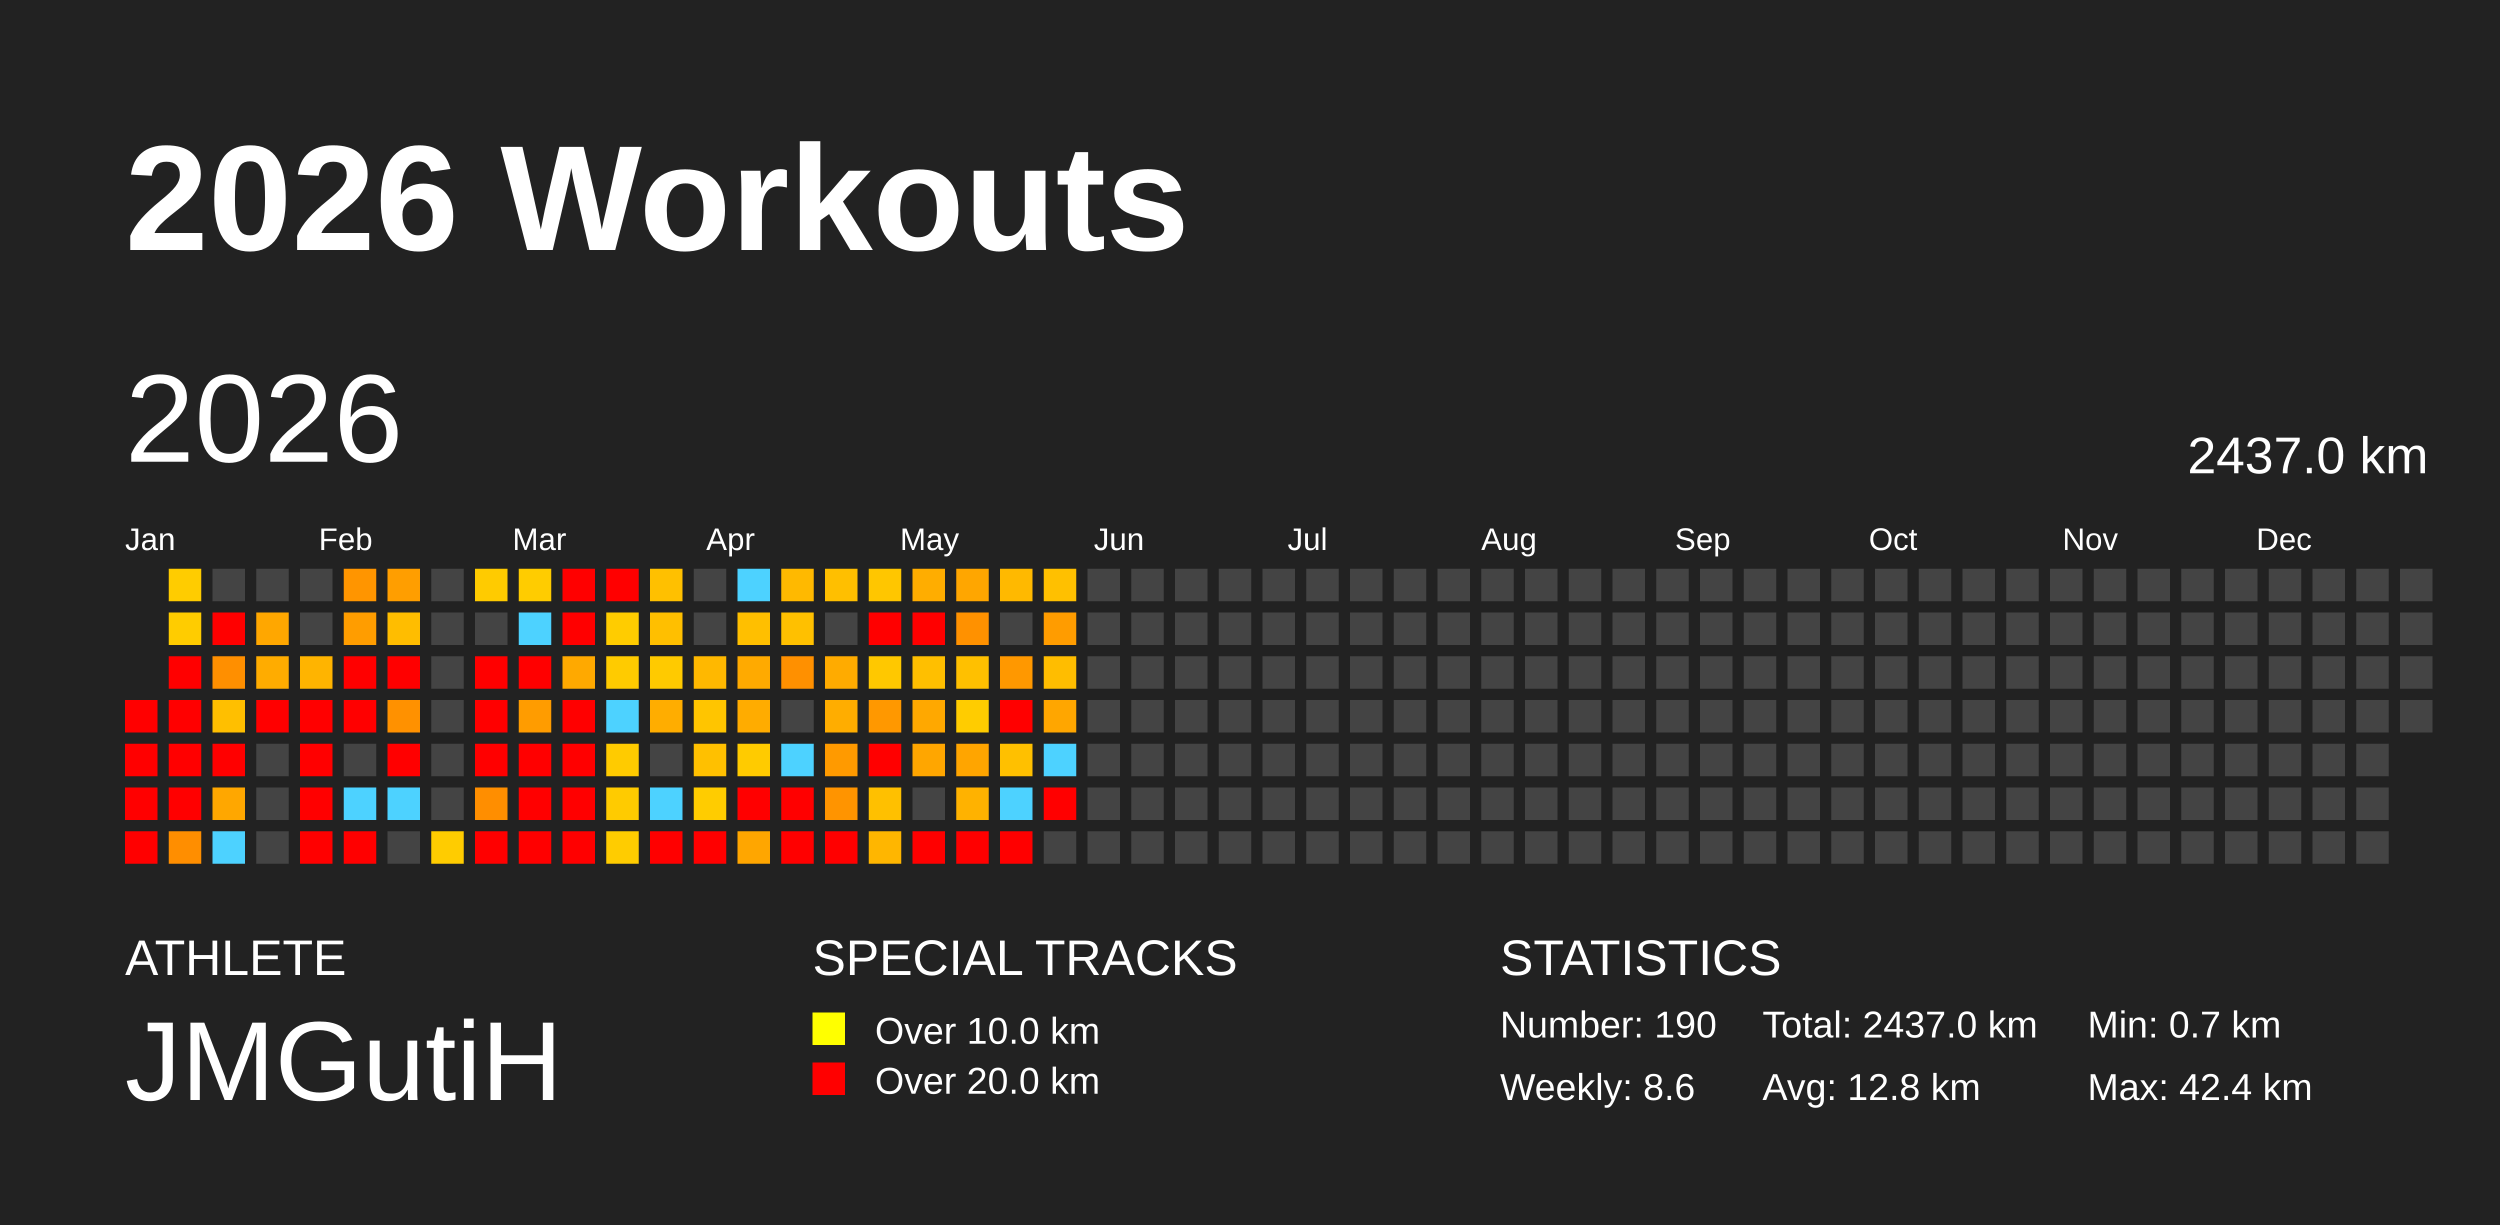
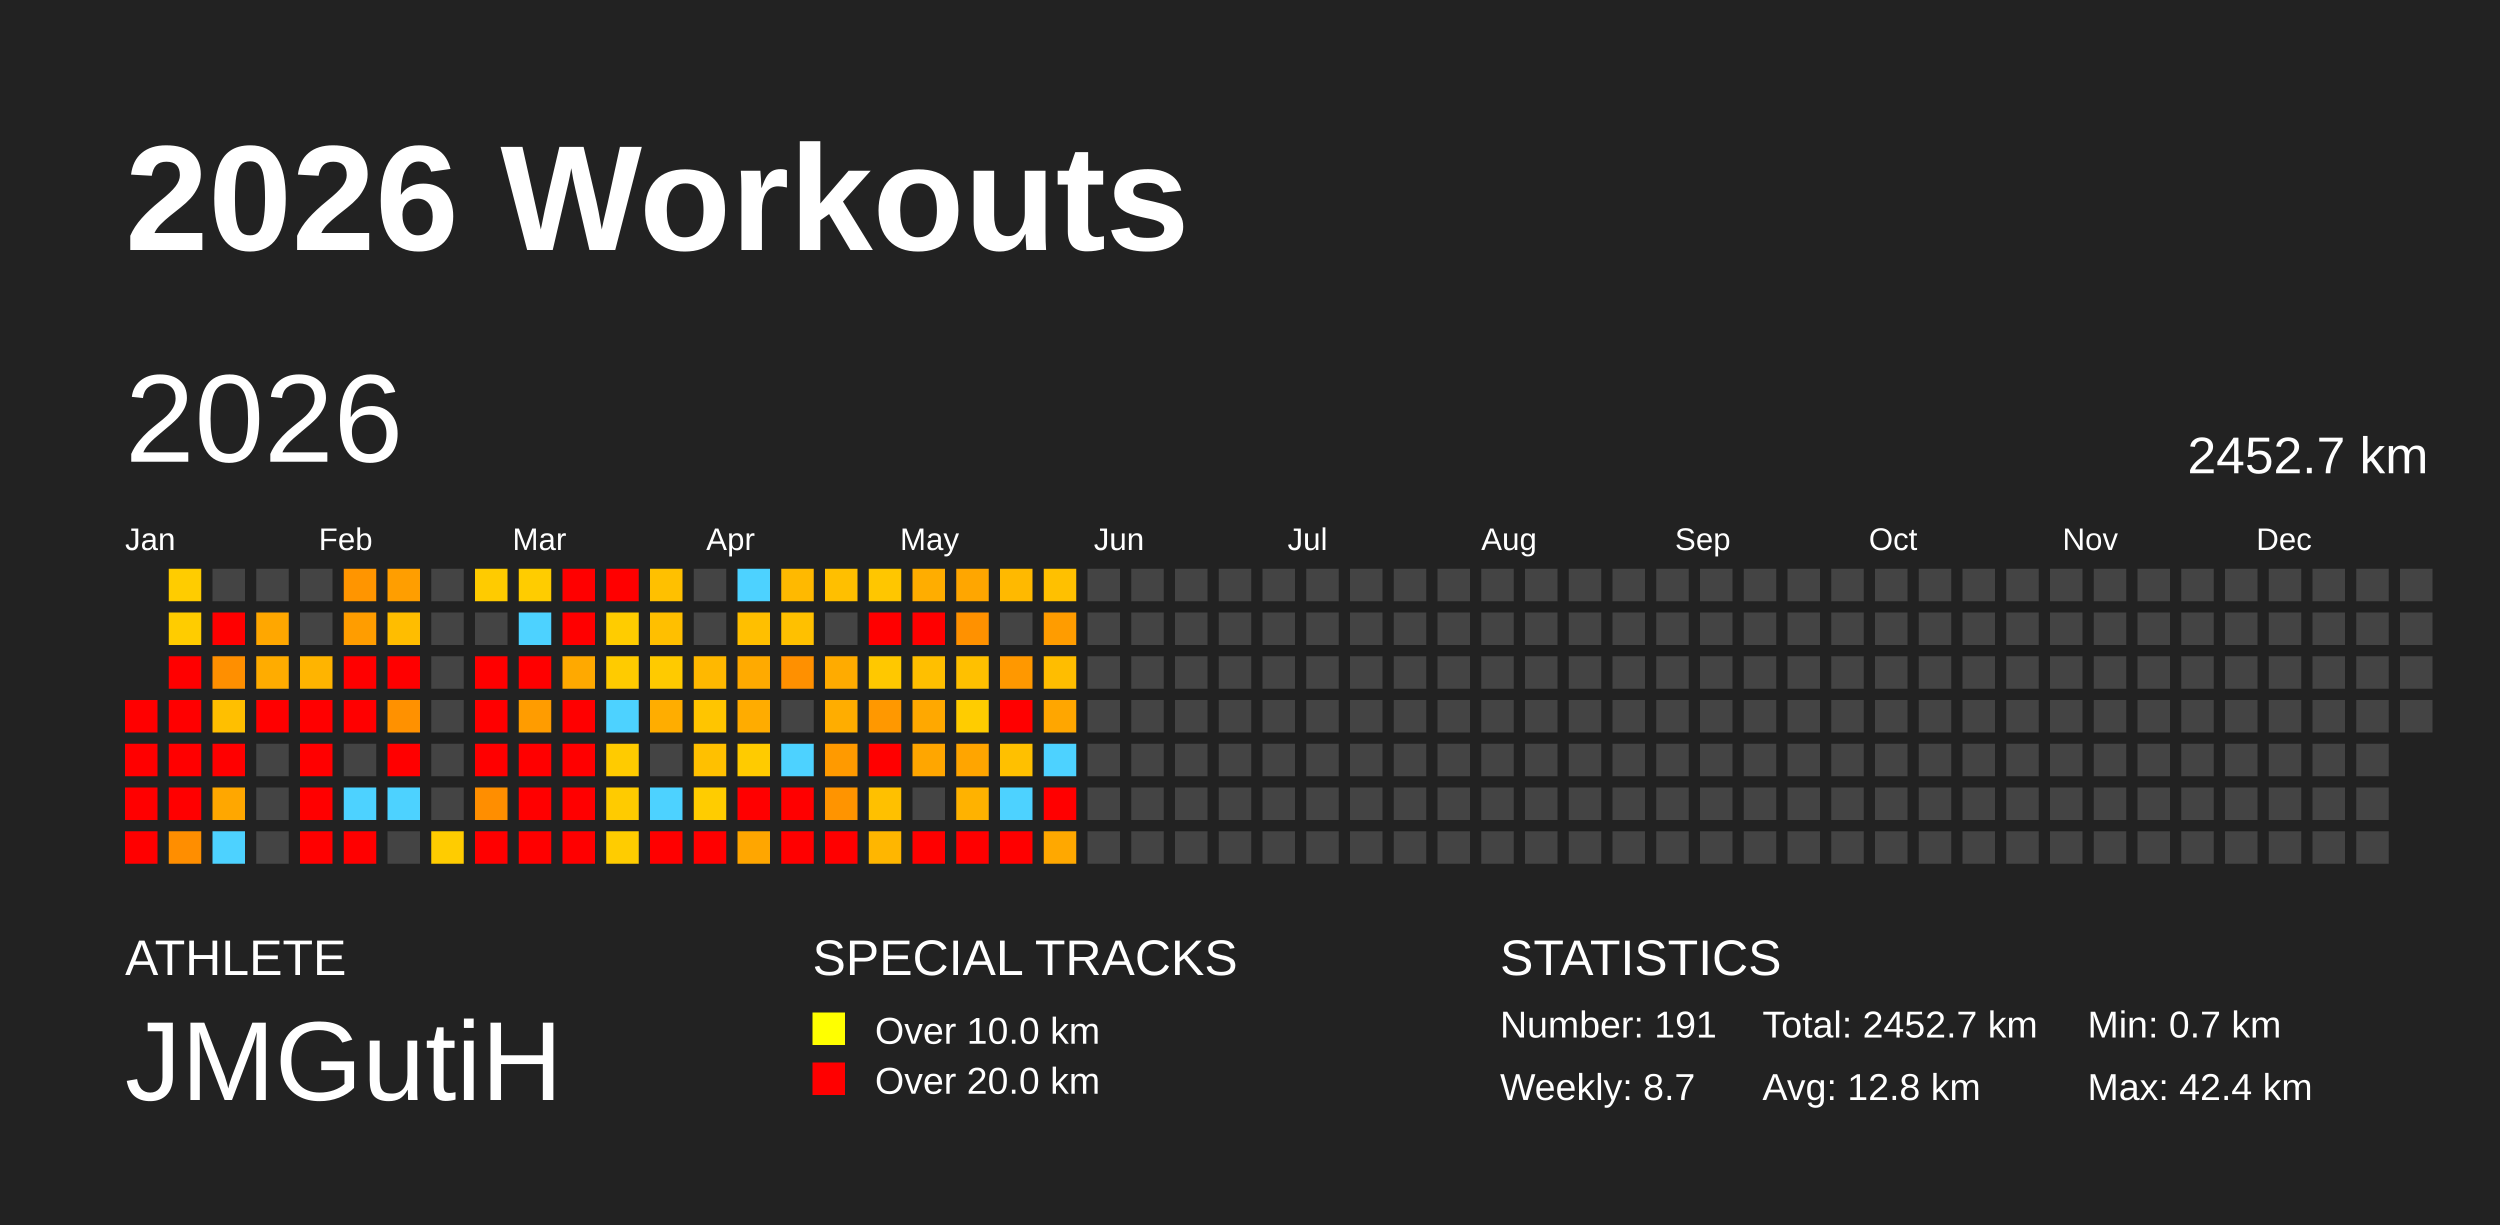
<svg xmlns="http://www.w3.org/2000/svg" baseProfile="full" height="98mm" version="1.1" viewBox="0,0,200,98" width="200mm">
  <defs />
  <rect fill="#222222" height="98" width="200" x="0" y="0" />
  <text fill="#FFFFFF" style="font-size:12px; font-family:Arial; font-weight:bold;" x="10" y="20">2026 Workouts</text>
  <text fill="#FFFFFF" style="font-size:4px; font-family:Arial" x="10" y="78">ATHLETE</text>
  <text fill="#FFFFFF" style="font-size:9px; font-family:Arial" x="10" y="88">JMGutiH</text>
  <text fill="#FFFFFF" style="font-size:4px; font-family:Arial" x="65" y="78">SPECIAL TRACKS</text>
  <rect fill="yellow" height="2.6" width="2.6" x="65" y="81" />
  <text fill="#FFFFFF" style="font-size:3px; font-family:Arial" x="70" y="83.5">Over 10.0 km</text>
  <rect fill="red" height="2.6" width="2.6" x="65" y="85" />
  <text fill="#FFFFFF" style="font-size:3px; font-family:Arial" x="70" y="87.5">Over 20.0 km</text>
  <text fill="#FFFFFF" style="font-size:4px; font-family:Arial" x="120" y="78">STATISTICS</text>
-   <text fill="#FFFFFF" style="font-size:3px; font-family:Arial" x="120" y="83">Number: 190</text>
-   <text fill="#FFFFFF" style="font-size:3px; font-family:Arial" x="120" y="88">Weekly: 8.6</text>
-   <text fill="#FFFFFF" style="font-size:3px; font-family:Arial" x="141" y="83">Total: 2437.0 km</text>
+   <text fill="#FFFFFF" style="font-size:3px; font-family:Arial" x="120" y="83">Number: 191</text>
+   <text fill="#FFFFFF" style="font-size:3px; font-family:Arial" x="120" y="88">Weekly: 8.7</text>
+   <text fill="#FFFFFF" style="font-size:3px; font-family:Arial" x="141" y="83">Total: 2452.7 km</text>
  <text fill="#FFFFFF" style="font-size:3px; font-family:Arial" x="141" y="88">Avg: 12.8 km</text>
  <text fill="#FFFFFF" style="font-size:3px; font-family:Arial" x="167" y="83">Min: 0.7 km</text>
  <text fill="#FFFFFF" style="font-size:3px; font-family:Arial" x="167" y="88">Max: 42.4 km</text>
  <text dominant-baseline="hanging" fill="#FFFFFF" style="font-size:10.0px; font-family:Arial;" x="10" y="30">2026</text>
-   <text dominant-baseline="hanging" fill="#FFFFFF" style="font-size:4.125px; font-family:Arial;" x="175" y="35">2437.0 km</text>
+   <text dominant-baseline="hanging" fill="#FFFFFF" style="font-size:4.125px; font-family:Arial;" x="175" y="35">2452.7 km</text>
  <text fill="#FFFFFF" style="font-size:2.5px; font-family:Arial" x="10.0" y="44">Jan</text>
  <text fill="#FFFFFF" style="font-size:2.5px; font-family:Arial" x="25.5" y="44">Feb</text>
  <text fill="#FFFFFF" style="font-size:2.5px; font-family:Arial" x="41.0" y="44">Mar</text>
  <text fill="#FFFFFF" style="font-size:2.5px; font-family:Arial" x="56.5" y="44">Apr</text>
  <text fill="#FFFFFF" style="font-size:2.5px; font-family:Arial" x="72.0" y="44">May</text>
  <text fill="#FFFFFF" style="font-size:2.5px; font-family:Arial" x="87.5" y="44">Jun</text>
  <text fill="#FFFFFF" style="font-size:2.5px; font-family:Arial" x="103.0" y="44">Jul</text>
  <text fill="#FFFFFF" style="font-size:2.5px; font-family:Arial" x="118.5" y="44">Aug</text>
  <text fill="#FFFFFF" style="font-size:2.5px; font-family:Arial" x="134.0" y="44">Sep</text>
  <text fill="#FFFFFF" style="font-size:2.5px; font-family:Arial" x="149.5" y="44">Oct</text>
  <text fill="#FFFFFF" style="font-size:2.5px; font-family:Arial" x="165.0" y="44">Nov</text>
  <text fill="#FFFFFF" style="font-size:2.5px; font-family:Arial" x="180.5" y="44">Dec</text>
  <rect fill="red" height="2.6" width="2.6" x="10.0" y="56.0" />
  <rect fill="red" height="2.6" width="2.6" x="10.0" y="59.5" />
  <rect fill="red" height="2.6" width="2.6" x="10.0" y="63.0" />
  <rect fill="red" height="2.6" width="2.6" x="10.0" y="66.5" />
  <rect fill="#ffcc00" height="2.6" width="2.6" x="13.5" y="45.5" />
  <rect fill="#ffcc00" height="2.6" width="2.6" x="13.5" y="49.0" />
  <rect fill="red" height="2.6" width="2.6" x="13.5" y="52.5" />
  <rect fill="red" height="2.6" width="2.6" x="13.5" y="56.0" />
  <rect fill="red" height="2.6" width="2.6" x="13.5" y="59.5" />
  <rect fill="red" height="2.6" width="2.6" x="13.5" y="63.0" />
  <rect fill="#ff8e00" height="2.6" width="2.6" x="13.5" y="66.5" />
  <rect fill="#444444" height="2.6" width="2.6" x="17.0" y="45.5" />
  <rect fill="red" height="2.6" width="2.6" x="17.0" y="49.0" />
  <rect fill="#ff8f00" height="2.6" width="2.6" x="17.0" y="52.5" />
  <rect fill="#ffbf00" height="2.6" width="2.6" x="17.0" y="56.0" />
  <rect fill="red" height="2.6" width="2.6" x="17.0" y="59.5" />
  <rect fill="#ffa700" height="2.6" width="2.6" x="17.0" y="63.0" />
  <rect fill="#4dd2ff" height="2.6" width="2.6" x="17.0" y="66.5" />
  <rect fill="#444444" height="2.6" width="2.6" x="20.5" y="45.5" />
  <rect fill="#ffa700" height="2.6" width="2.6" x="20.5" y="49.0" />
  <rect fill="#ffac00" height="2.6" width="2.6" x="20.5" y="52.5" />
  <rect fill="red" height="2.6" width="2.6" x="20.5" y="56.0" />
  <rect fill="#444444" height="2.6" width="2.6" x="20.5" y="59.5" />
  <rect fill="#444444" height="2.6" width="2.6" x="20.5" y="63.0" />
  <rect fill="#444444" height="2.6" width="2.6" x="20.5" y="66.5" />
  <rect fill="#444444" height="2.6" width="2.6" x="24.0" y="45.5" />
  <rect fill="#444444" height="2.6" width="2.6" x="24.0" y="49.0" />
  <rect fill="#ffb400" height="2.6" width="2.6" x="24.0" y="52.5" />
  <rect fill="red" height="2.6" width="2.6" x="24.0" y="56.0" />
  <rect fill="red" height="2.6" width="2.6" x="24.0" y="59.5" />
  <rect fill="red" height="2.6" width="2.6" x="24.0" y="63.0" />
  <rect fill="red" height="2.6" width="2.6" x="24.0" y="66.5" />
  <rect fill="#ff9500" height="2.6" width="2.6" x="27.5" y="45.5" />
  <rect fill="#ff9d00" height="2.6" width="2.6" x="27.5" y="49.0" />
  <rect fill="red" height="2.6" width="2.6" x="27.5" y="52.5" />
  <rect fill="red" height="2.6" width="2.6" x="27.5" y="56.0" />
  <rect fill="#444444" height="2.6" width="2.6" x="27.5" y="59.5" />
  <rect fill="#4dd2ff" height="2.6" width="2.6" x="27.5" y="63.0" />
  <rect fill="red" height="2.6" width="2.6" x="27.5" y="66.5" />
  <rect fill="#ff9e00" height="2.6" width="2.6" x="31.0" y="45.5" />
  <rect fill="#ffbd00" height="2.6" width="2.6" x="31.0" y="49.0" />
  <rect fill="red" height="2.6" width="2.6" x="31.0" y="52.5" />
  <rect fill="#ff9100" height="2.6" width="2.6" x="31.0" y="56.0" />
  <rect fill="red" height="2.6" width="2.6" x="31.0" y="59.5" />
  <rect fill="#4dd2ff" height="2.6" width="2.6" x="31.0" y="63.0" />
  <rect fill="#444444" height="2.6" width="2.6" x="31.0" y="66.5" />
  <rect fill="#444444" height="2.6" width="2.6" x="34.5" y="45.5" />
  <rect fill="#444444" height="2.6" width="2.6" x="34.5" y="49.0" />
  <rect fill="#444444" height="2.6" width="2.6" x="34.5" y="52.5" />
  <rect fill="#444444" height="2.6" width="2.6" x="34.5" y="56.0" />
  <rect fill="#444444" height="2.6" width="2.6" x="34.5" y="59.5" />
  <rect fill="#444444" height="2.6" width="2.6" x="34.5" y="63.0" />
  <rect fill="#ffcc00" height="2.6" width="2.6" x="34.5" y="66.5" />
  <rect fill="#ffcb00" height="2.6" width="2.6" x="38.0" y="45.5" />
  <rect fill="#444444" height="2.6" width="2.6" x="38.0" y="49.0" />
  <rect fill="red" height="2.6" width="2.6" x="38.0" y="52.5" />
  <rect fill="red" height="2.6" width="2.6" x="38.0" y="56.0" />
  <rect fill="red" height="2.6" width="2.6" x="38.0" y="59.5" />
  <rect fill="#ff8e00" height="2.6" width="2.6" x="38.0" y="63.0" />
  <rect fill="red" height="2.6" width="2.6" x="38.0" y="66.5" />
  <rect fill="#ffcc00" height="2.6" width="2.6" x="41.5" y="45.5" />
  <rect fill="#4dd2ff" height="2.6" width="2.6" x="41.5" y="49.0" />
  <rect fill="red" height="2.6" width="2.6" x="41.5" y="52.5" />
  <rect fill="#ff9c00" height="2.6" width="2.6" x="41.5" y="56.0" />
  <rect fill="red" height="2.6" width="2.6" x="41.5" y="59.5" />
  <rect fill="red" height="2.6" width="2.6" x="41.5" y="63.0" />
  <rect fill="red" height="2.6" width="2.6" x="41.5" y="66.5" />
  <rect fill="red" height="2.6" width="2.6" x="45.0" y="45.5" />
  <rect fill="red" height="2.6" width="2.6" x="45.0" y="49.0" />
  <rect fill="#ffa900" height="2.6" width="2.6" x="45.0" y="52.5" />
  <rect fill="red" height="2.6" width="2.6" x="45.0" y="56.0" />
  <rect fill="red" height="2.6" width="2.6" x="45.0" y="59.5" />
  <rect fill="red" height="2.6" width="2.6" x="45.0" y="63.0" />
  <rect fill="red" height="2.6" width="2.6" x="45.0" y="66.5" />
  <rect fill="red" height="2.6" width="2.6" x="48.5" y="45.5" />
  <rect fill="#ffcc00" height="2.6" width="2.6" x="48.5" y="49.0" />
  <rect fill="#ffcb00" height="2.6" width="2.6" x="48.5" y="52.5" />
  <rect fill="#4dd2ff" height="2.6" width="2.6" x="48.5" y="56.0" />
  <rect fill="#ffcb00" height="2.6" width="2.6" x="48.5" y="59.5" />
  <rect fill="#ffcb00" height="2.6" width="2.6" x="48.5" y="63.0" />
  <rect fill="#ffcc00" height="2.6" width="2.6" x="48.5" y="66.5" />
  <rect fill="#ffc000" height="2.6" width="2.6" x="52.0" y="45.5" />
  <rect fill="#ffbf00" height="2.6" width="2.6" x="52.0" y="49.0" />
  <rect fill="#ffca00" height="2.6" width="2.6" x="52.0" y="52.5" />
  <rect fill="#ffad00" height="2.6" width="2.6" x="52.0" y="56.0" />
  <rect fill="#444444" height="2.6" width="2.6" x="52.0" y="59.5" />
  <rect fill="#4dd2ff" height="2.6" width="2.6" x="52.0" y="63.0" />
  <rect fill="red" height="2.6" width="2.6" x="52.0" y="66.5" />
  <rect fill="#444444" height="2.6" width="2.6" x="55.5" y="45.5" />
  <rect fill="#444444" height="2.6" width="2.6" x="55.5" y="49.0" />
  <rect fill="#ffb800" height="2.6" width="2.6" x="55.5" y="52.5" />
  <rect fill="#ffc500" height="2.6" width="2.6" x="55.5" y="56.0" />
  <rect fill="#ffc000" height="2.6" width="2.6" x="55.5" y="59.5" />
  <rect fill="#ffcc00" height="2.6" width="2.6" x="55.5" y="63.0" />
  <rect fill="red" height="2.6" width="2.6" x="55.5" y="66.5" />
  <rect fill="#4dd2ff" height="2.6" width="2.6" x="59.0" y="45.5" />
  <rect fill="#ffbf00" height="2.6" width="2.6" x="59.0" y="49.0" />
  <rect fill="#ffaa00" height="2.6" width="2.6" x="59.0" y="52.5" />
  <rect fill="#ffac00" height="2.6" width="2.6" x="59.0" y="56.0" />
  <rect fill="#ffcb00" height="2.6" width="2.6" x="59.0" y="59.5" />
  <rect fill="red" height="2.6" width="2.6" x="59.0" y="63.0" />
  <rect fill="#ffa600" height="2.6" width="2.6" x="59.0" y="66.5" />
  <rect fill="#ffb900" height="2.6" width="2.6" x="62.5" y="45.5" />
  <rect fill="#ffc000" height="2.6" width="2.6" x="62.5" y="49.0" />
  <rect fill="#ff9000" height="2.6" width="2.6" x="62.5" y="52.5" />
  <rect fill="#444444" height="2.6" width="2.6" x="62.5" y="56.0" />
  <rect fill="#4dd2ff" height="2.6" width="2.6" x="62.5" y="59.5" />
  <rect fill="red" height="2.6" width="2.6" x="62.5" y="63.0" />
  <rect fill="red" height="2.6" width="2.6" x="62.5" y="66.5" />
  <rect fill="#ffbf00" height="2.6" width="2.6" x="66.0" y="45.5" />
  <rect fill="#444444" height="2.6" width="2.6" x="66.0" y="49.0" />
  <rect fill="#ffab00" height="2.6" width="2.6" x="66.0" y="52.5" />
  <rect fill="#ffad00" height="2.6" width="2.6" x="66.0" y="56.0" />
  <rect fill="#ff9a00" height="2.6" width="2.6" x="66.0" y="59.5" />
  <rect fill="#ff9400" height="2.6" width="2.6" x="66.0" y="63.0" />
  <rect fill="red" height="2.6" width="2.6" x="66.0" y="66.5" />
  <rect fill="#ffc600" height="2.6" width="2.6" x="69.5" y="45.5" />
  <rect fill="red" height="2.6" width="2.6" x="69.5" y="49.0" />
  <rect fill="#ffc800" height="2.6" width="2.6" x="69.5" y="52.5" />
  <rect fill="#ff9800" height="2.6" width="2.6" x="69.5" y="56.0" />
  <rect fill="red" height="2.6" width="2.6" x="69.5" y="59.5" />
  <rect fill="#ffc000" height="2.6" width="2.6" x="69.5" y="63.0" />
  <rect fill="#ffb600" height="2.6" width="2.6" x="69.5" y="66.5" />
  <rect fill="#ffad00" height="2.6" width="2.6" x="73.0" y="45.5" />
  <rect fill="red" height="2.6" width="2.6" x="73.0" y="49.0" />
  <rect fill="#ffbf00" height="2.6" width="2.6" x="73.0" y="52.5" />
  <rect fill="#ffa800" height="2.6" width="2.6" x="73.0" y="56.0" />
  <rect fill="#ffa600" height="2.6" width="2.6" x="73.0" y="59.5" />
  <rect fill="#444444" height="2.6" width="2.6" x="73.0" y="63.0" />
  <rect fill="red" height="2.6" width="2.6" x="73.0" y="66.5" />
  <rect fill="#ffa600" height="2.6" width="2.6" x="76.5" y="45.5" />
  <rect fill="#ff9100" height="2.6" width="2.6" x="76.5" y="49.0" />
  <rect fill="#ffc000" height="2.6" width="2.6" x="76.5" y="52.5" />
  <rect fill="#ffcc00" height="2.6" width="2.6" x="76.5" y="56.0" />
  <rect fill="#ffa500" height="2.6" width="2.6" x="76.5" y="59.5" />
  <rect fill="#ffb200" height="2.6" width="2.6" x="76.5" y="63.0" />
  <rect fill="red" height="2.6" width="2.6" x="76.5" y="66.5" />
  <rect fill="#ffb900" height="2.6" width="2.6" x="80.0" y="45.5" />
  <rect fill="#444444" height="2.6" width="2.6" x="80.0" y="49.0" />
  <rect fill="#ff9800" height="2.6" width="2.6" x="80.0" y="52.5" />
  <rect fill="red" height="2.6" width="2.6" x="80.0" y="56.0" />
  <rect fill="#ffc000" height="2.6" width="2.6" x="80.0" y="59.5" />
  <rect fill="#4dd2ff" height="2.6" width="2.6" x="80.0" y="63.0" />
  <rect fill="red" height="2.6" width="2.6" x="80.0" y="66.5" />
  <rect fill="#ffc000" height="2.6" width="2.6" x="83.5" y="45.5" />
  <rect fill="#ff9c00" height="2.6" width="2.6" x="83.5" y="49.0" />
  <rect fill="#ffbd00" height="2.6" width="2.6" x="83.5" y="52.5" />
  <rect fill="#ffa600" height="2.6" width="2.6" x="83.5" y="56.0" />
  <rect fill="#4dd2ff" height="2.6" width="2.6" x="83.5" y="59.5" />
  <rect fill="red" height="2.6" width="2.6" x="83.5" y="63.0" />
-   <rect fill="#444444" height="2.6" width="2.6" x="83.5" y="66.5" />
+   <rect fill="#ffa800" height="2.6" width="2.6" x="83.5" y="66.5" />
  <rect fill="#444444" height="2.6" width="2.6" x="87.0" y="45.5" />
  <rect fill="#444444" height="2.6" width="2.6" x="87.0" y="49.0" />
  <rect fill="#444444" height="2.6" width="2.6" x="87.0" y="52.5" />
  <rect fill="#444444" height="2.6" width="2.6" x="87.0" y="56.0" />
  <rect fill="#444444" height="2.6" width="2.6" x="87.0" y="59.5" />
  <rect fill="#444444" height="2.6" width="2.6" x="87.0" y="63.0" />
  <rect fill="#444444" height="2.6" width="2.6" x="87.0" y="66.5" />
  <rect fill="#444444" height="2.6" width="2.6" x="90.5" y="45.5" />
  <rect fill="#444444" height="2.6" width="2.6" x="90.5" y="49.0" />
  <rect fill="#444444" height="2.6" width="2.6" x="90.5" y="52.5" />
  <rect fill="#444444" height="2.6" width="2.6" x="90.5" y="56.0" />
  <rect fill="#444444" height="2.6" width="2.6" x="90.5" y="59.5" />
  <rect fill="#444444" height="2.6" width="2.6" x="90.5" y="63.0" />
  <rect fill="#444444" height="2.6" width="2.6" x="90.5" y="66.5" />
  <rect fill="#444444" height="2.6" width="2.6" x="94.0" y="45.5" />
  <rect fill="#444444" height="2.6" width="2.6" x="94.0" y="49.0" />
  <rect fill="#444444" height="2.6" width="2.6" x="94.0" y="52.5" />
  <rect fill="#444444" height="2.6" width="2.6" x="94.0" y="56.0" />
  <rect fill="#444444" height="2.6" width="2.6" x="94.0" y="59.5" />
  <rect fill="#444444" height="2.6" width="2.6" x="94.0" y="63.0" />
  <rect fill="#444444" height="2.6" width="2.6" x="94.0" y="66.5" />
  <rect fill="#444444" height="2.6" width="2.6" x="97.5" y="45.5" />
  <rect fill="#444444" height="2.6" width="2.6" x="97.5" y="49.0" />
  <rect fill="#444444" height="2.6" width="2.6" x="97.5" y="52.5" />
  <rect fill="#444444" height="2.6" width="2.6" x="97.5" y="56.0" />
  <rect fill="#444444" height="2.6" width="2.6" x="97.5" y="59.5" />
  <rect fill="#444444" height="2.6" width="2.6" x="97.5" y="63.0" />
  <rect fill="#444444" height="2.6" width="2.6" x="97.5" y="66.5" />
  <rect fill="#444444" height="2.6" width="2.6" x="101.0" y="45.5" />
  <rect fill="#444444" height="2.6" width="2.6" x="101.0" y="49.0" />
  <rect fill="#444444" height="2.6" width="2.6" x="101.0" y="52.5" />
  <rect fill="#444444" height="2.6" width="2.6" x="101.0" y="56.0" />
  <rect fill="#444444" height="2.6" width="2.6" x="101.0" y="59.5" />
  <rect fill="#444444" height="2.6" width="2.6" x="101.0" y="63.0" />
  <rect fill="#444444" height="2.6" width="2.6" x="101.0" y="66.5" />
  <rect fill="#444444" height="2.6" width="2.6" x="104.5" y="45.5" />
  <rect fill="#444444" height="2.6" width="2.6" x="104.5" y="49.0" />
  <rect fill="#444444" height="2.6" width="2.6" x="104.5" y="52.5" />
  <rect fill="#444444" height="2.6" width="2.6" x="104.5" y="56.0" />
  <rect fill="#444444" height="2.6" width="2.6" x="104.5" y="59.5" />
  <rect fill="#444444" height="2.6" width="2.6" x="104.5" y="63.0" />
  <rect fill="#444444" height="2.6" width="2.6" x="104.5" y="66.5" />
  <rect fill="#444444" height="2.6" width="2.6" x="108.0" y="45.5" />
  <rect fill="#444444" height="2.6" width="2.6" x="108.0" y="49.0" />
  <rect fill="#444444" height="2.6" width="2.6" x="108.0" y="52.5" />
  <rect fill="#444444" height="2.6" width="2.6" x="108.0" y="56.0" />
  <rect fill="#444444" height="2.6" width="2.6" x="108.0" y="59.5" />
  <rect fill="#444444" height="2.6" width="2.6" x="108.0" y="63.0" />
  <rect fill="#444444" height="2.6" width="2.6" x="108.0" y="66.5" />
  <rect fill="#444444" height="2.6" width="2.6" x="111.5" y="45.5" />
  <rect fill="#444444" height="2.6" width="2.6" x="111.5" y="49.0" />
  <rect fill="#444444" height="2.6" width="2.6" x="111.5" y="52.5" />
  <rect fill="#444444" height="2.6" width="2.6" x="111.5" y="56.0" />
  <rect fill="#444444" height="2.6" width="2.6" x="111.5" y="59.5" />
  <rect fill="#444444" height="2.6" width="2.6" x="111.5" y="63.0" />
  <rect fill="#444444" height="2.6" width="2.6" x="111.5" y="66.5" />
  <rect fill="#444444" height="2.6" width="2.6" x="115.0" y="45.5" />
  <rect fill="#444444" height="2.6" width="2.6" x="115.0" y="49.0" />
  <rect fill="#444444" height="2.6" width="2.6" x="115.0" y="52.5" />
  <rect fill="#444444" height="2.6" width="2.6" x="115.0" y="56.0" />
  <rect fill="#444444" height="2.6" width="2.6" x="115.0" y="59.5" />
  <rect fill="#444444" height="2.6" width="2.6" x="115.0" y="63.0" />
  <rect fill="#444444" height="2.6" width="2.6" x="115.0" y="66.5" />
  <rect fill="#444444" height="2.6" width="2.6" x="118.5" y="45.5" />
  <rect fill="#444444" height="2.6" width="2.6" x="118.5" y="49.0" />
  <rect fill="#444444" height="2.6" width="2.6" x="118.5" y="52.5" />
  <rect fill="#444444" height="2.6" width="2.6" x="118.5" y="56.0" />
  <rect fill="#444444" height="2.6" width="2.6" x="118.5" y="59.5" />
  <rect fill="#444444" height="2.6" width="2.6" x="118.5" y="63.0" />
  <rect fill="#444444" height="2.6" width="2.6" x="118.5" y="66.5" />
  <rect fill="#444444" height="2.6" width="2.6" x="122.0" y="45.5" />
  <rect fill="#444444" height="2.6" width="2.6" x="122.0" y="49.0" />
  <rect fill="#444444" height="2.6" width="2.6" x="122.0" y="52.5" />
  <rect fill="#444444" height="2.6" width="2.6" x="122.0" y="56.0" />
  <rect fill="#444444" height="2.6" width="2.6" x="122.0" y="59.5" />
  <rect fill="#444444" height="2.6" width="2.6" x="122.0" y="63.0" />
  <rect fill="#444444" height="2.6" width="2.6" x="122.0" y="66.5" />
  <rect fill="#444444" height="2.6" width="2.6" x="125.5" y="45.5" />
  <rect fill="#444444" height="2.6" width="2.6" x="125.5" y="49.0" />
  <rect fill="#444444" height="2.6" width="2.6" x="125.5" y="52.5" />
  <rect fill="#444444" height="2.6" width="2.6" x="125.5" y="56.0" />
  <rect fill="#444444" height="2.6" width="2.6" x="125.5" y="59.5" />
  <rect fill="#444444" height="2.6" width="2.6" x="125.5" y="63.0" />
  <rect fill="#444444" height="2.6" width="2.6" x="125.5" y="66.5" />
  <rect fill="#444444" height="2.6" width="2.6" x="129.0" y="45.5" />
  <rect fill="#444444" height="2.6" width="2.6" x="129.0" y="49.0" />
  <rect fill="#444444" height="2.6" width="2.6" x="129.0" y="52.5" />
  <rect fill="#444444" height="2.6" width="2.6" x="129.0" y="56.0" />
  <rect fill="#444444" height="2.6" width="2.6" x="129.0" y="59.5" />
  <rect fill="#444444" height="2.6" width="2.6" x="129.0" y="63.0" />
  <rect fill="#444444" height="2.6" width="2.6" x="129.0" y="66.5" />
  <rect fill="#444444" height="2.6" width="2.6" x="132.5" y="45.5" />
  <rect fill="#444444" height="2.6" width="2.6" x="132.5" y="49.0" />
  <rect fill="#444444" height="2.6" width="2.6" x="132.5" y="52.5" />
  <rect fill="#444444" height="2.6" width="2.6" x="132.5" y="56.0" />
  <rect fill="#444444" height="2.6" width="2.6" x="132.5" y="59.5" />
  <rect fill="#444444" height="2.6" width="2.6" x="132.5" y="63.0" />
  <rect fill="#444444" height="2.6" width="2.6" x="132.5" y="66.5" />
  <rect fill="#444444" height="2.6" width="2.6" x="136.0" y="45.5" />
  <rect fill="#444444" height="2.6" width="2.6" x="136.0" y="49.0" />
  <rect fill="#444444" height="2.6" width="2.6" x="136.0" y="52.5" />
  <rect fill="#444444" height="2.6" width="2.6" x="136.0" y="56.0" />
  <rect fill="#444444" height="2.6" width="2.6" x="136.0" y="59.5" />
  <rect fill="#444444" height="2.6" width="2.6" x="136.0" y="63.0" />
  <rect fill="#444444" height="2.6" width="2.6" x="136.0" y="66.5" />
  <rect fill="#444444" height="2.6" width="2.6" x="139.5" y="45.5" />
  <rect fill="#444444" height="2.6" width="2.6" x="139.5" y="49.0" />
  <rect fill="#444444" height="2.6" width="2.6" x="139.5" y="52.5" />
  <rect fill="#444444" height="2.6" width="2.6" x="139.5" y="56.0" />
  <rect fill="#444444" height="2.6" width="2.6" x="139.5" y="59.5" />
  <rect fill="#444444" height="2.6" width="2.6" x="139.5" y="63.0" />
  <rect fill="#444444" height="2.6" width="2.6" x="139.5" y="66.5" />
  <rect fill="#444444" height="2.6" width="2.6" x="143.0" y="45.5" />
  <rect fill="#444444" height="2.6" width="2.6" x="143.0" y="49.0" />
  <rect fill="#444444" height="2.6" width="2.6" x="143.0" y="52.5" />
  <rect fill="#444444" height="2.6" width="2.6" x="143.0" y="56.0" />
  <rect fill="#444444" height="2.6" width="2.6" x="143.0" y="59.5" />
  <rect fill="#444444" height="2.6" width="2.6" x="143.0" y="63.0" />
  <rect fill="#444444" height="2.6" width="2.6" x="143.0" y="66.5" />
  <rect fill="#444444" height="2.6" width="2.6" x="146.5" y="45.5" />
  <rect fill="#444444" height="2.6" width="2.6" x="146.5" y="49.0" />
  <rect fill="#444444" height="2.6" width="2.6" x="146.5" y="52.5" />
  <rect fill="#444444" height="2.6" width="2.6" x="146.5" y="56.0" />
  <rect fill="#444444" height="2.6" width="2.6" x="146.5" y="59.5" />
  <rect fill="#444444" height="2.6" width="2.6" x="146.5" y="63.0" />
  <rect fill="#444444" height="2.6" width="2.6" x="146.5" y="66.5" />
  <rect fill="#444444" height="2.6" width="2.6" x="150.0" y="45.5" />
  <rect fill="#444444" height="2.6" width="2.6" x="150.0" y="49.0" />
  <rect fill="#444444" height="2.6" width="2.6" x="150.0" y="52.5" />
  <rect fill="#444444" height="2.6" width="2.6" x="150.0" y="56.0" />
  <rect fill="#444444" height="2.6" width="2.6" x="150.0" y="59.5" />
  <rect fill="#444444" height="2.6" width="2.6" x="150.0" y="63.0" />
  <rect fill="#444444" height="2.6" width="2.6" x="150.0" y="66.5" />
  <rect fill="#444444" height="2.6" width="2.6" x="153.5" y="45.5" />
  <rect fill="#444444" height="2.6" width="2.6" x="153.5" y="49.0" />
  <rect fill="#444444" height="2.6" width="2.6" x="153.5" y="52.5" />
  <rect fill="#444444" height="2.6" width="2.6" x="153.5" y="56.0" />
  <rect fill="#444444" height="2.6" width="2.6" x="153.5" y="59.5" />
  <rect fill="#444444" height="2.6" width="2.6" x="153.5" y="63.0" />
  <rect fill="#444444" height="2.6" width="2.6" x="153.5" y="66.5" />
  <rect fill="#444444" height="2.6" width="2.6" x="157.0" y="45.5" />
  <rect fill="#444444" height="2.6" width="2.6" x="157.0" y="49.0" />
  <rect fill="#444444" height="2.6" width="2.6" x="157.0" y="52.5" />
  <rect fill="#444444" height="2.6" width="2.6" x="157.0" y="56.0" />
  <rect fill="#444444" height="2.6" width="2.6" x="157.0" y="59.5" />
  <rect fill="#444444" height="2.6" width="2.6" x="157.0" y="63.0" />
  <rect fill="#444444" height="2.6" width="2.6" x="157.0" y="66.5" />
  <rect fill="#444444" height="2.6" width="2.6" x="160.5" y="45.5" />
  <rect fill="#444444" height="2.6" width="2.6" x="160.5" y="49.0" />
  <rect fill="#444444" height="2.6" width="2.6" x="160.5" y="52.5" />
  <rect fill="#444444" height="2.6" width="2.6" x="160.5" y="56.0" />
  <rect fill="#444444" height="2.6" width="2.6" x="160.5" y="59.5" />
  <rect fill="#444444" height="2.6" width="2.6" x="160.5" y="63.0" />
  <rect fill="#444444" height="2.6" width="2.6" x="160.5" y="66.5" />
  <rect fill="#444444" height="2.6" width="2.6" x="164.0" y="45.5" />
  <rect fill="#444444" height="2.6" width="2.6" x="164.0" y="49.0" />
  <rect fill="#444444" height="2.6" width="2.6" x="164.0" y="52.5" />
  <rect fill="#444444" height="2.6" width="2.6" x="164.0" y="56.0" />
  <rect fill="#444444" height="2.6" width="2.6" x="164.0" y="59.5" />
  <rect fill="#444444" height="2.6" width="2.6" x="164.0" y="63.0" />
  <rect fill="#444444" height="2.6" width="2.6" x="164.0" y="66.5" />
  <rect fill="#444444" height="2.6" width="2.6" x="167.5" y="45.5" />
  <rect fill="#444444" height="2.6" width="2.6" x="167.5" y="49.0" />
  <rect fill="#444444" height="2.6" width="2.6" x="167.5" y="52.5" />
  <rect fill="#444444" height="2.6" width="2.6" x="167.5" y="56.0" />
  <rect fill="#444444" height="2.6" width="2.6" x="167.5" y="59.5" />
  <rect fill="#444444" height="2.6" width="2.6" x="167.5" y="63.0" />
  <rect fill="#444444" height="2.6" width="2.6" x="167.5" y="66.5" />
  <rect fill="#444444" height="2.6" width="2.6" x="171.0" y="45.5" />
  <rect fill="#444444" height="2.6" width="2.6" x="171.0" y="49.0" />
  <rect fill="#444444" height="2.6" width="2.6" x="171.0" y="52.5" />
  <rect fill="#444444" height="2.6" width="2.6" x="171.0" y="56.0" />
  <rect fill="#444444" height="2.6" width="2.6" x="171.0" y="59.5" />
  <rect fill="#444444" height="2.6" width="2.6" x="171.0" y="63.0" />
  <rect fill="#444444" height="2.6" width="2.6" x="171.0" y="66.5" />
  <rect fill="#444444" height="2.6" width="2.6" x="174.5" y="45.5" />
  <rect fill="#444444" height="2.6" width="2.6" x="174.5" y="49.0" />
  <rect fill="#444444" height="2.6" width="2.6" x="174.5" y="52.5" />
  <rect fill="#444444" height="2.6" width="2.6" x="174.5" y="56.0" />
  <rect fill="#444444" height="2.6" width="2.6" x="174.5" y="59.5" />
  <rect fill="#444444" height="2.6" width="2.6" x="174.5" y="63.0" />
  <rect fill="#444444" height="2.6" width="2.6" x="174.5" y="66.5" />
  <rect fill="#444444" height="2.6" width="2.6" x="178.0" y="45.5" />
  <rect fill="#444444" height="2.6" width="2.6" x="178.0" y="49.0" />
  <rect fill="#444444" height="2.6" width="2.6" x="178.0" y="52.5" />
  <rect fill="#444444" height="2.6" width="2.6" x="178.0" y="56.0" />
  <rect fill="#444444" height="2.6" width="2.6" x="178.0" y="59.5" />
  <rect fill="#444444" height="2.6" width="2.6" x="178.0" y="63.0" />
  <rect fill="#444444" height="2.6" width="2.6" x="178.0" y="66.5" />
  <rect fill="#444444" height="2.6" width="2.6" x="181.5" y="45.5" />
  <rect fill="#444444" height="2.6" width="2.6" x="181.5" y="49.0" />
  <rect fill="#444444" height="2.6" width="2.6" x="181.5" y="52.5" />
  <rect fill="#444444" height="2.6" width="2.6" x="181.5" y="56.0" />
  <rect fill="#444444" height="2.6" width="2.6" x="181.5" y="59.5" />
  <rect fill="#444444" height="2.6" width="2.6" x="181.5" y="63.0" />
  <rect fill="#444444" height="2.6" width="2.6" x="181.5" y="66.5" />
  <rect fill="#444444" height="2.6" width="2.6" x="185.0" y="45.5" />
  <rect fill="#444444" height="2.6" width="2.6" x="185.0" y="49.0" />
  <rect fill="#444444" height="2.6" width="2.6" x="185.0" y="52.5" />
  <rect fill="#444444" height="2.6" width="2.6" x="185.0" y="56.0" />
  <rect fill="#444444" height="2.6" width="2.6" x="185.0" y="59.5" />
  <rect fill="#444444" height="2.6" width="2.6" x="185.0" y="63.0" />
  <rect fill="#444444" height="2.6" width="2.6" x="185.0" y="66.5" />
  <rect fill="#444444" height="2.6" width="2.6" x="188.5" y="45.5" />
  <rect fill="#444444" height="2.6" width="2.6" x="188.5" y="49.0" />
  <rect fill="#444444" height="2.6" width="2.6" x="188.5" y="52.5" />
  <rect fill="#444444" height="2.6" width="2.6" x="188.5" y="56.0" />
  <rect fill="#444444" height="2.6" width="2.6" x="188.5" y="59.5" />
  <rect fill="#444444" height="2.6" width="2.6" x="188.5" y="63.0" />
  <rect fill="#444444" height="2.6" width="2.6" x="188.5" y="66.5" />
  <rect fill="#444444" height="2.6" width="2.6" x="192.0" y="45.5" />
  <rect fill="#444444" height="2.6" width="2.6" x="192.0" y="49.0" />
  <rect fill="#444444" height="2.6" width="2.6" x="192.0" y="52.5" />
  <rect fill="#444444" height="2.6" width="2.6" x="192.0" y="56.0" />
</svg>
